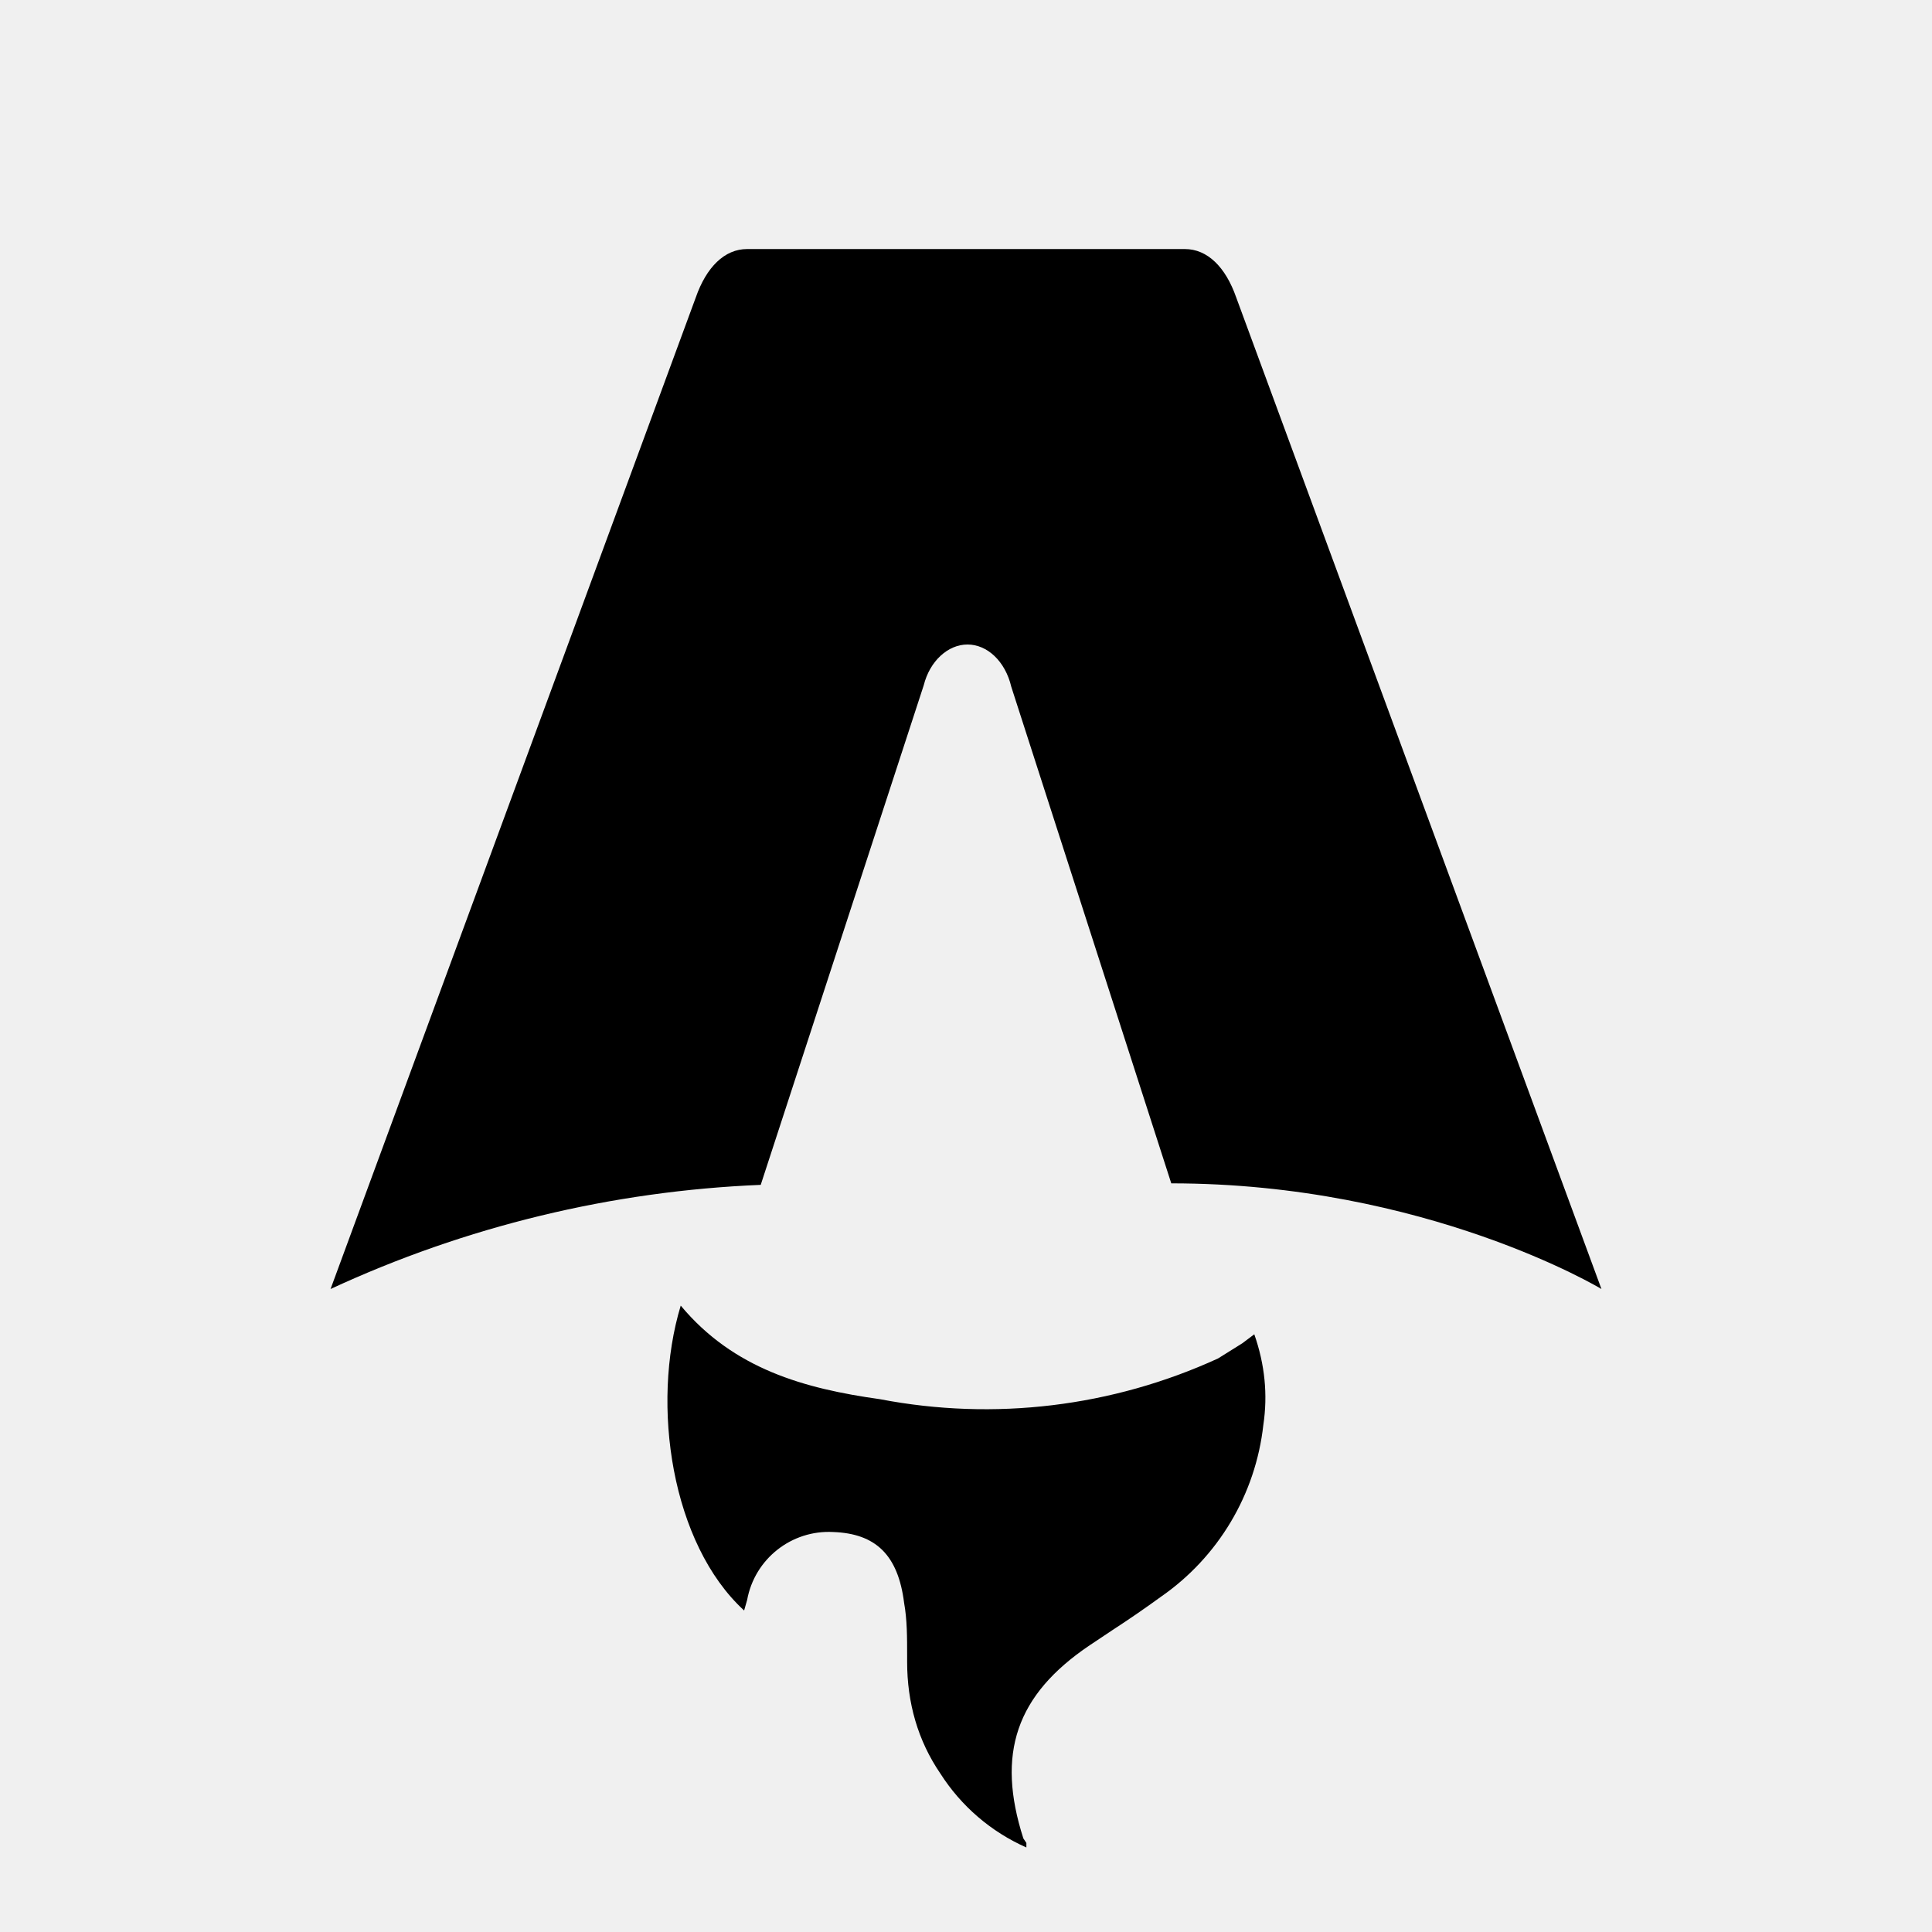
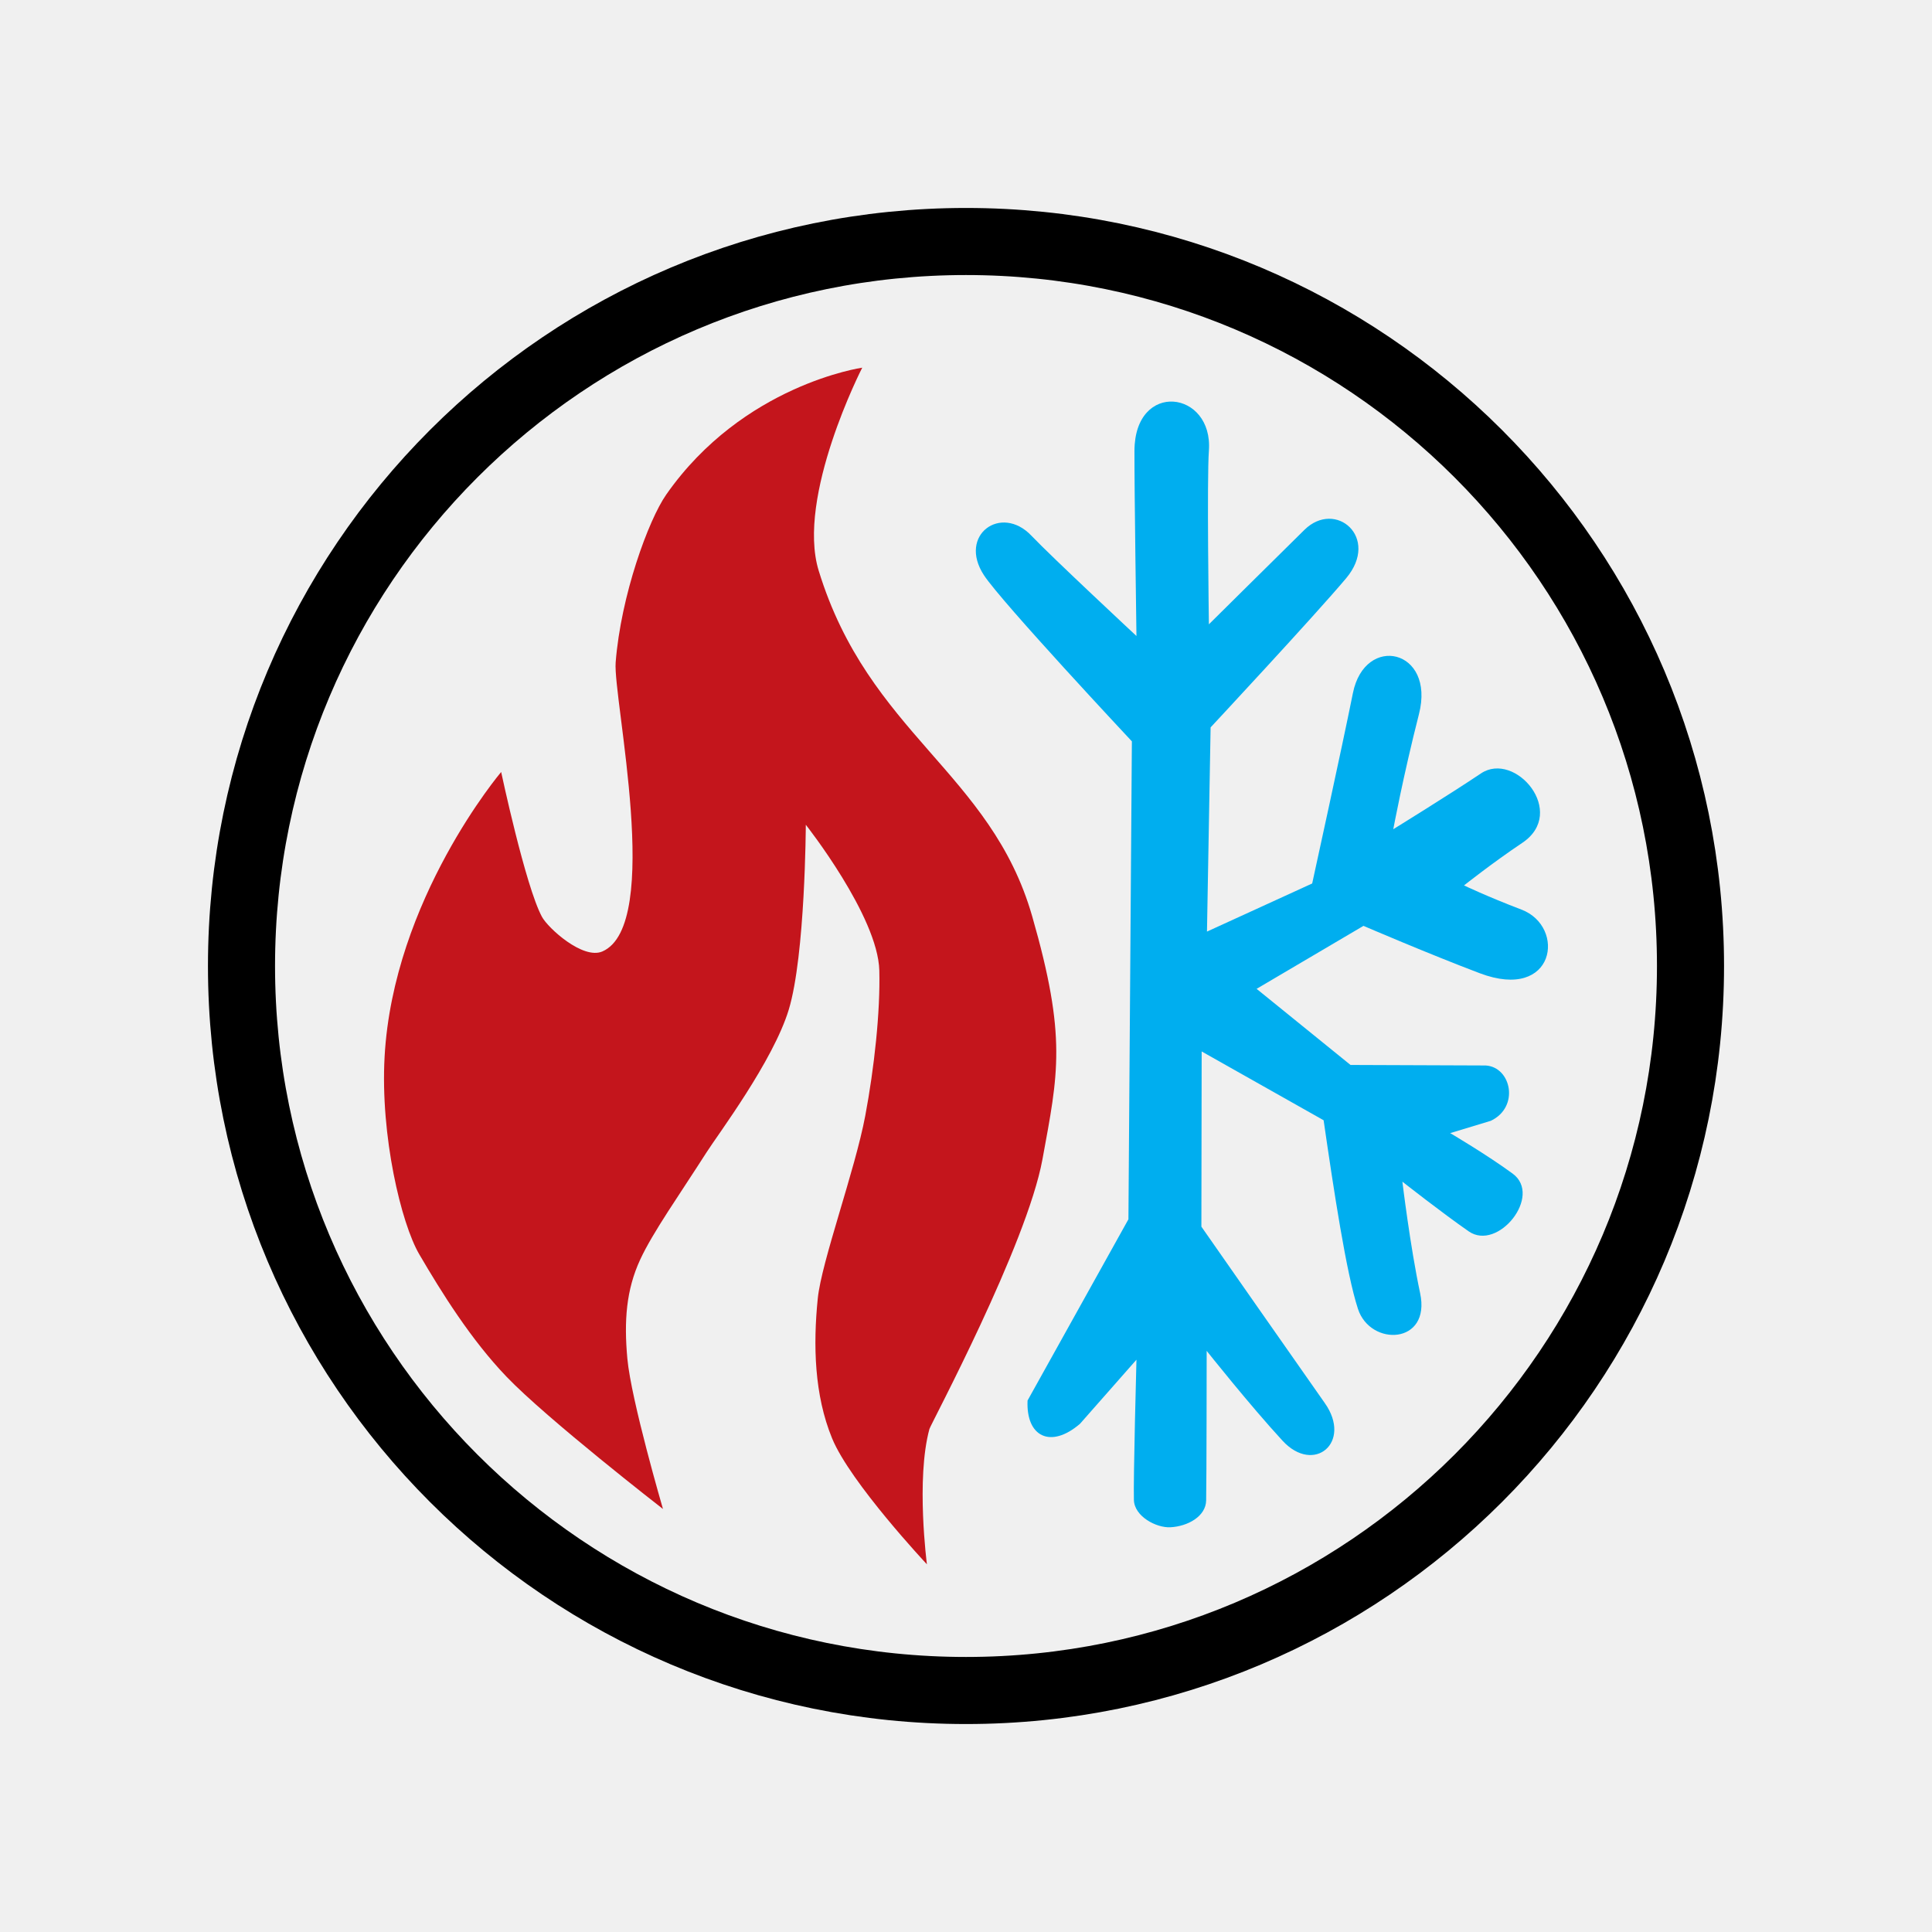
- <svg xmlns="http://www.w3.org/2000/svg" fill="none" viewBox="0 0 128 128">
-   <path d="M50.4 78.5a75.1 75.1 0 0 0-28.5 6.9l24.2-65.7c.7-2 1.9-3.2 3.4-3.2h29c1.5 0 2.7 1.2 3.4 3.2l24.2 65.7s-11.6-7-28.5-7L67 45.5c-.4-1.7-1.6-2.8-2.9-2.8-1.3 0-2.5 1.1-2.9 2.7L50.4 78.5Zm-1.1 28.2Zm-4.2-20.2c-2 6.6-.6 15.8 4.2 20.2a17.5 17.5 0 0 1 .2-.7 5.5 5.5 0 0 1 5.7-4.5c2.8.1 4.3 1.5 4.7 4.7.2 1.1.2 2.3.2 3.5v.4c0 2.7.7 5.2 2.2 7.4a13 13 0 0 0 5.7 4.9v-.3l-.2-.3c-1.8-5.6-.5-9.5 4.4-12.8l1.5-1a73 73 0 0 0 3.2-2.2 16 16 0 0 0 6.8-11.4c.3-2 .1-4-.6-6l-.8.6-1.6 1a37 37 0 0 1-22.4 2.7c-5-.7-9.7-2-13.2-6.2Z" />
-   <style>
-         path { fill: #000; }
-         @media (prefers-color-scheme: dark) {
-             path { fill: #FFF; }
-         }
-     </style>
+ <svg xmlns="http://www.w3.org/2000/svg" width="100%" height="100%" viewBox="0 0 600 600" version="1.1" xml:space="preserve" style="fill-rule:evenodd;clip-rule:evenodd;stroke-linecap:round;stroke-linejoin:round;stroke-miterlimit:1.5;">
+   <rect id="Icon---Main" x="0" y="0" width="600" height="600" style="fill:none;" />
+   <g>
+     <circle cx="300" cy="300" r="225" style="fill:none;stroke:#000;stroke-width:20.83px;" />
+     <g>
+       <path d="M352.315,139.984c0.098,-21.935 24.516,-18.74 23.115,0c-0.643,8.598 0,53.906 0,53.906c0,0 22.333,-22.121 29.674,-29.345c9.661,-9.506 23.557,2.392 12.965,15.02c-9.61,11.457 -42.104,46.331 -42.104,46.331l-1.128,63.418l32.674,-14.942c0,0 9.315,-42.495 12.644,-59.11c3.714,-18.536 25.673,-13.697 20.522,6.491c-4.929,19.319 -7.98,35.768 -7.98,35.768c0,0 17.942,-11.077 27.203,-17.312c10.619,-7.15 27.031,12.045 12.863,21.544c-9.361,6.276 -18.099,13.222 -18.099,13.222c0,0 7.158,3.436 17.836,7.508c13.962,5.324 10.527,28.633 -12.936,19.766c-15.771,-5.96 -36.125,-14.714 -36.125,-14.714l-33.191,19.559l29.169,23.639l41.995,0.161c7.938,0.499 10.574,12.903 1.577,17.182l-12.62,3.825c0,0 11.359,6.678 19.409,12.585c9.337,6.851 -4.57,24.235 -13.654,17.924c-8.42,-5.85 -20.599,-15.431 -20.599,-15.431c0,0 2.408,20.098 5.509,34.63c3.413,15.993 -15.452,16.667 -19.303,4.892c-3.631,-11.104 -7.51,-36.822 -10.67,-58.598l-37.872,-21.364l-0.087,54.409c0,0 31.35,44.909 38.318,54.778c8.625,12.216 -3.363,22.279 -13.109,11.711c-10.087,-10.938 -23.568,-27.918 -23.568,-27.918c0,0 -0.025,40.285 -0.162,46.474c-0.109,4.926 -5.707,8.041 -11.116,8.314c-4.363,0.22 -11.165,-3.361 -11.321,-8.465c-0.201,-6.551 0.794,-43.576 0.794,-43.576l-17.544,19.915c-9.128,7.828 -16.781,3.999 -16.277,-7.236l31.326,-56.285l1.072,-148.427c0,0 -40.453,-43.194 -45.959,-51.626c-8.127,-12.446 5.34,-22.142 14.733,-12.271c6.454,6.782 32.648,31.18 32.648,31.18c0,0 -0.671,-46.412 -0.621,-57.533Z" style="fill:#00aeef;" />
+       <path d="M267.774,114.184c0,0 -20.563,40.093 -13.523,63.036c15.543,50.657 53.446,62.584 66.296,107.306c10.813,37.634 8.089,48.849 3.194,75.529c-4.876,26.573 -34.714,82.318 -35.097,83.722c-4.245,15.552 -0.78,42.04 -0.78,42.04c0,0 -23.801,-25.373 -29.451,-39.129c-5.526,-13.454 -5.912,-28.935 -4.451,-43.405c1.16,-11.492 11.566,-39.784 14.753,-56.766c2.787,-14.852 4.69,-32.238 4.365,-45.123c-0.426,-16.891 -22.828,-45.257 -22.828,-45.257c-0,0 -0.158,40.457 -5.292,57.407c-4.822,15.919 -22.009,38.803 -25.514,44.292c-8.455,13.242 -16.727,24.889 -20.636,33.357c-4.332,9.384 -5.054,18.983 -3.978,30.751c1.181,12.906 11.062,46.685 11.062,46.685c0,0 -36.035,-27.959 -48.652,-41.145c-10.985,-11.48 -20.018,-25.953 -27.048,-37.971c-5.58,-9.538 -12.107,-36.744 -10.755,-61.312c2.692,-48.921 36.201,-88.449 36.201,-88.449c0,0 7.54,35.469 12.662,44.962c1.908,3.536 12.736,13.378 18.761,10.772c18.896,-8.171 3.268,-78.703 4.135,-89.759c1.632,-20.81 10.192,-44.232 15.706,-52.126c23.862,-34.16 60.871,-39.417 60.871,-39.417Z" style="fill:#c4151c;" />
+     </g>
+   </g>
</svg>
